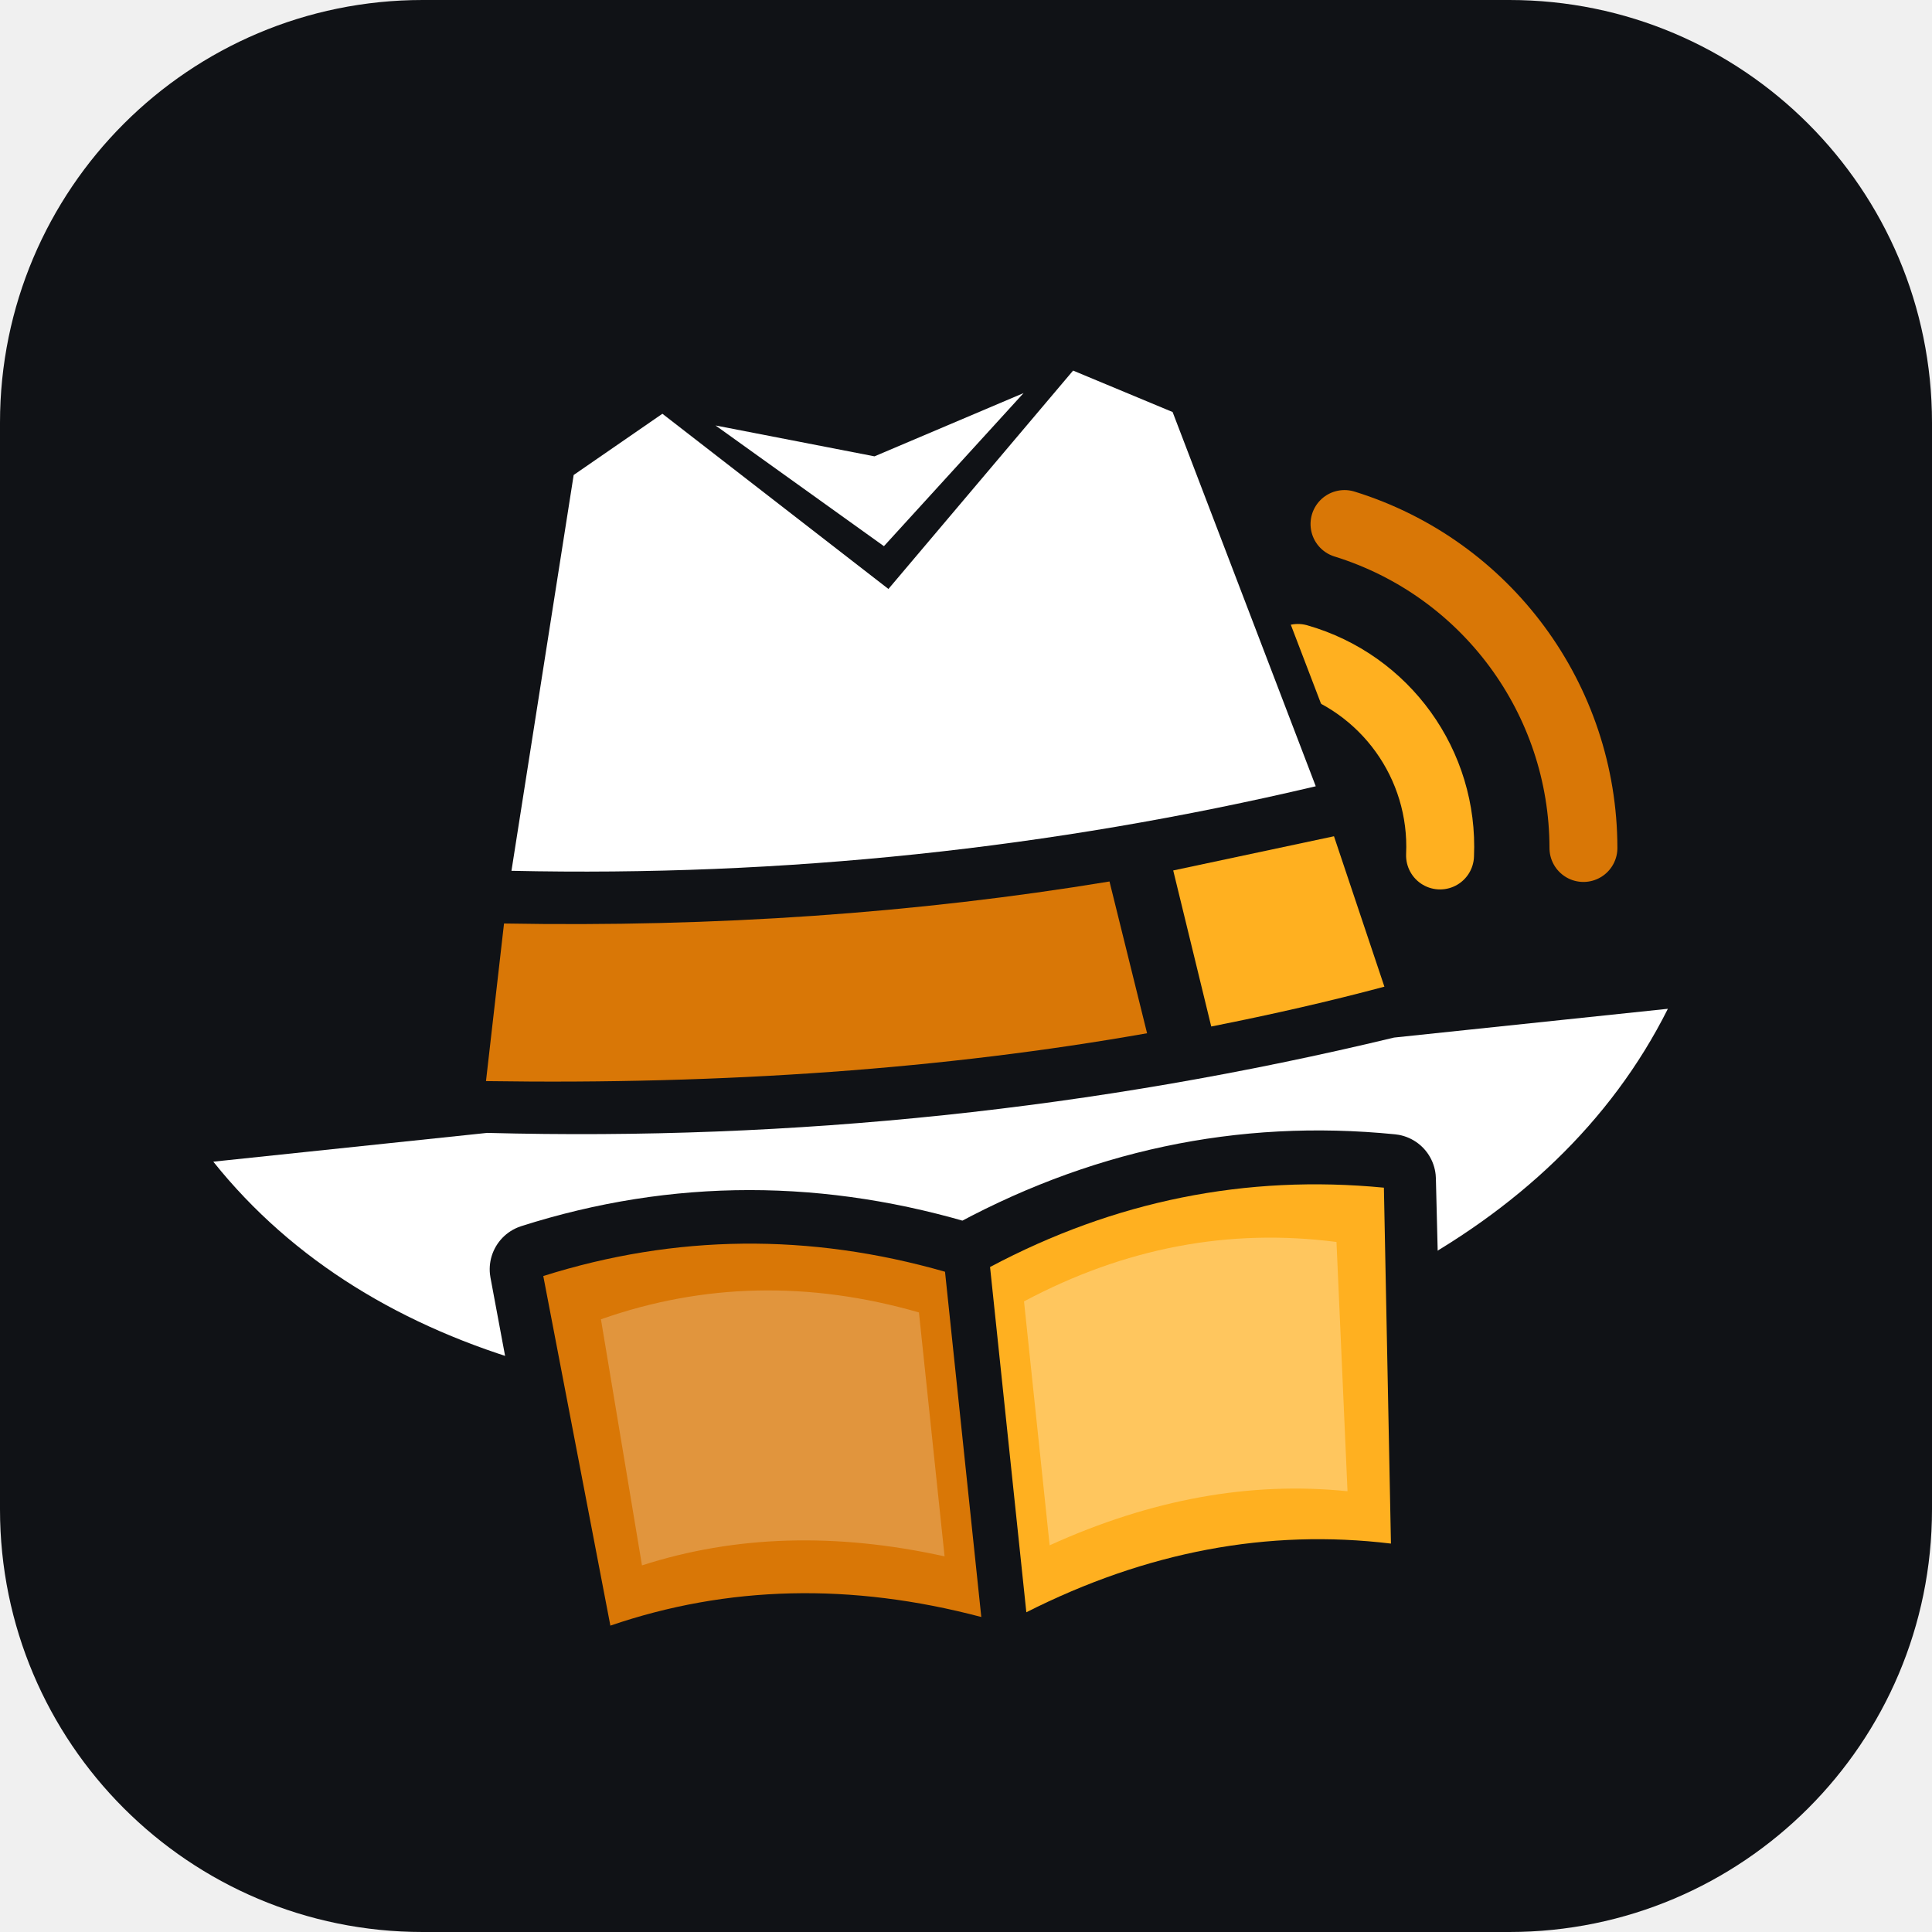
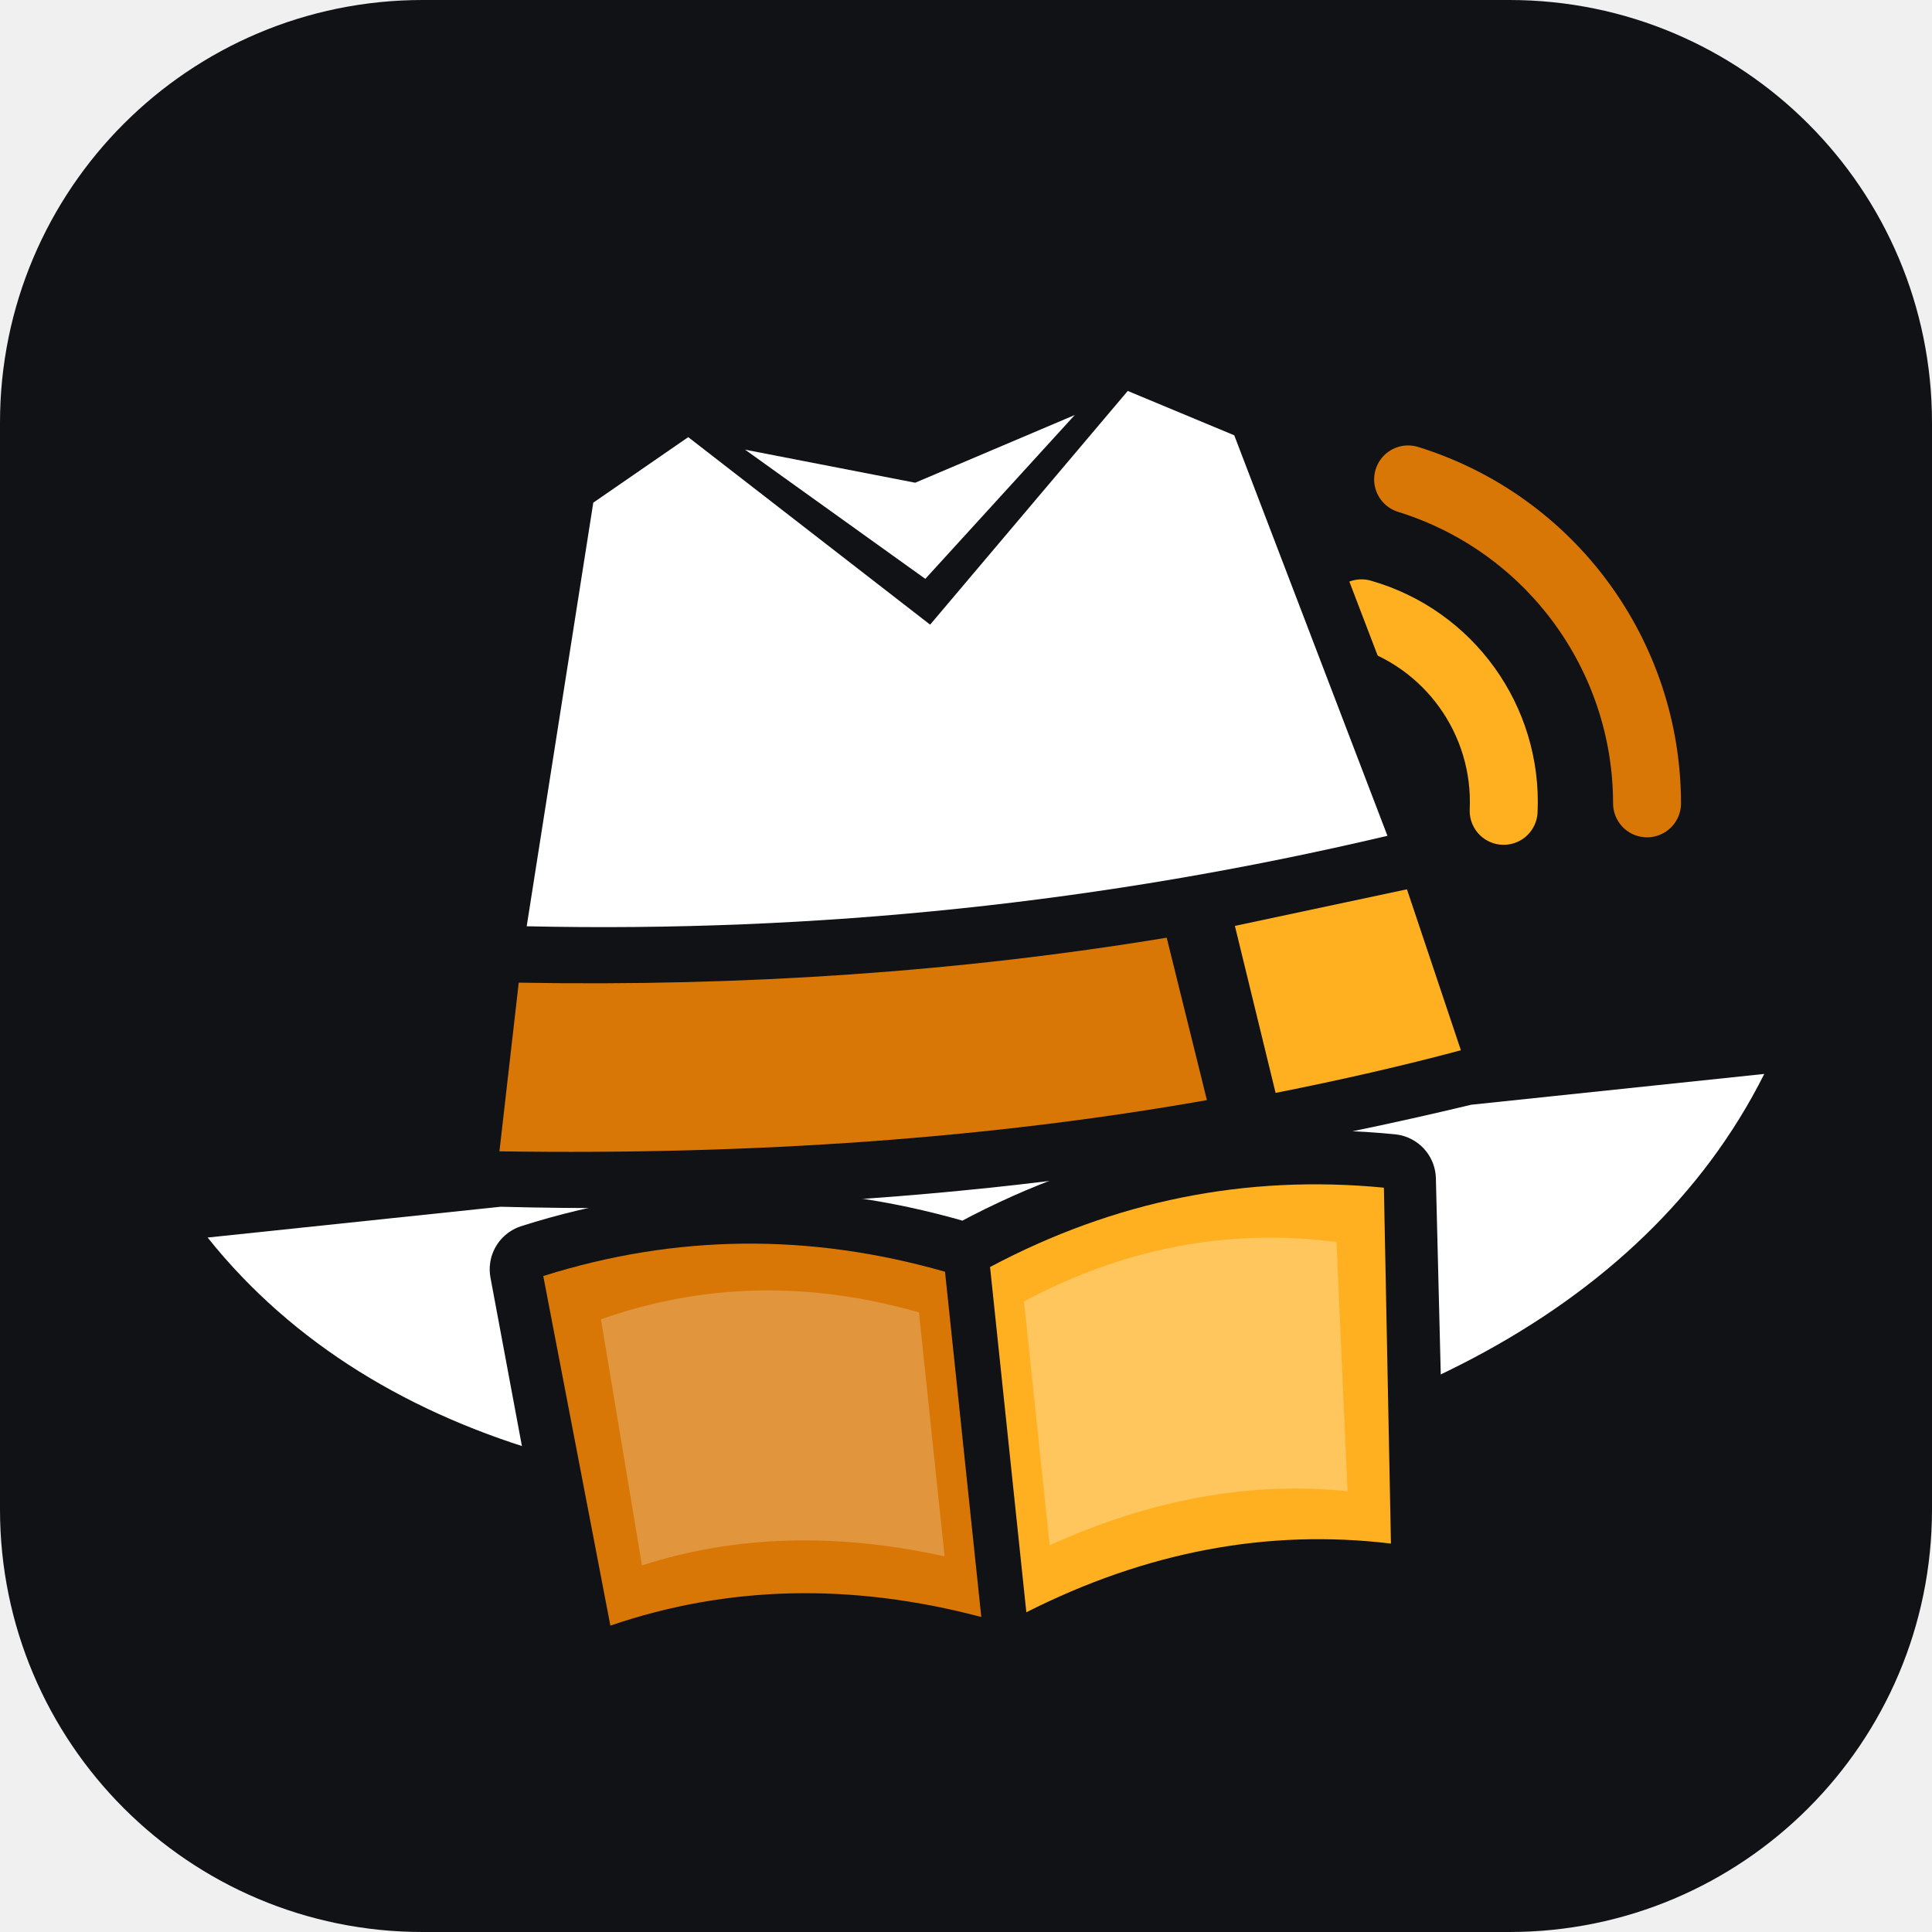
<svg xmlns="http://www.w3.org/2000/svg" viewBox="0 0 512 512" width="512" height="512">
  <rect width="512" height="512" rx="112" fill="#101216" />
  <g transform="rotate(-6 256 256)">
-     <path d="M 352 184 A 52 52 0 0 1 384 240" fill="none" stroke="#FFB020" stroke-width="18" stroke-linecap="round" />
-     <path d="M 368 150 A 90 90 0 0 1 422 242" fill="none" stroke="#D97706" stroke-width="18" stroke-linecap="round" />
-     <g transform="translate(246, 232) scale(1.14) translate(-256, -264)">
-       <g stroke="#101216" stroke-width="16" stroke-linejoin="round" fill="#101216">
+     <g transform="translate(18, -10)">
+       <path d="M 352 184 A 52 52 0 0 1 384 240" fill="none" stroke="#FFB020" stroke-width="18" stroke-linecap="round" />
+       <path d="M 368 150 A 90 90 0 0 1 422 242" fill="none" stroke="#D97706" stroke-width="18" stroke-linecap="round" />
+     </g>
+     <g transform="translate(256, 248) scale(1.22) translate(-256, -264)">
+       <g stroke="#101216" stroke-width="24" stroke-linejoin="round" fill="#101216">
        <path d="M 162 252 L 186 162 L 208 150 L 256 196 L 304 150 L 326 162 L 350 252 Q 256 264 162 252 Z" />
+         <path d="M 220 154 L 256 165 L 292 154 L 256 186 Z" />
+         <path d="M 159 264 Q 232 273 300 269 L 305 305 Q 234 310 151 300 Z" />
+         <path d="M 315 268 Q 334 266 353 264 L 361 300 Q 342 303 320 305 Z" />
        <path d="M 86 312 L 150 312 Q 256 326 362 312 L 426 312 C 394 362, 330 384, 256 384 C 182 384, 118 362, 86 312 Z" />
      </g>
      <path d="M 162 252 L 186 162 L 208 150 L 256 196 L 304 150 L 326 162 L 350 252 Q 256 264 162 252 Z" fill="#FFFFFF" />
      <path d="M 220 154 L 256 165 L 292 154 L 256 186 Z" fill="#FFFFFF" />
      <path d="M 159 264 Q 232 273 300 269 L 305 305 Q 234 310 151 300 Z" fill="#D97706" />
      <path d="M 315 268 Q 334 266 353 264 L 361 300 Q 342 303 320 305 Z" fill="#FFB020" />
      <path d="M 86 312 L 150 312 Q 256 326 362 312 L 426 312 C 394 362, 330 384, 256 384 C 182 384, 118 362, 86 312 Z" fill="#FFFFFF" />
    </g>
    <g transform="translate(0, 14)">
      <path d="M 134 310 Q 192 298 248 322 Q 304 298 362 310 L 354 410 Q 302 398 248 420 Q 194 398 142 410 Z" fill="#101216" stroke="#101216" stroke-width="24" stroke-linejoin="round" />
      <path d="M 136 312 Q 190 301 242 322 L 242 414 Q 192 395 144 406 Z" fill="#D97706" />
      <path d="M 360 312 Q 306 301 254 322 L 254 414 Q 304 395 352 406 Z" fill="#FFB020" />
      <path d="M 150 325 Q 192 315 234 332 L 234 397 Q 192 383 154 391 Z" fill="#FFFFFF" fill-opacity="0.22" />
      <path d="M 346 325 Q 304 315 262 332 L 262 397 Q 304 383 342 391 Z" fill="#FFFFFF" fill-opacity="0.28" />
    </g>
  </g>
</svg>
